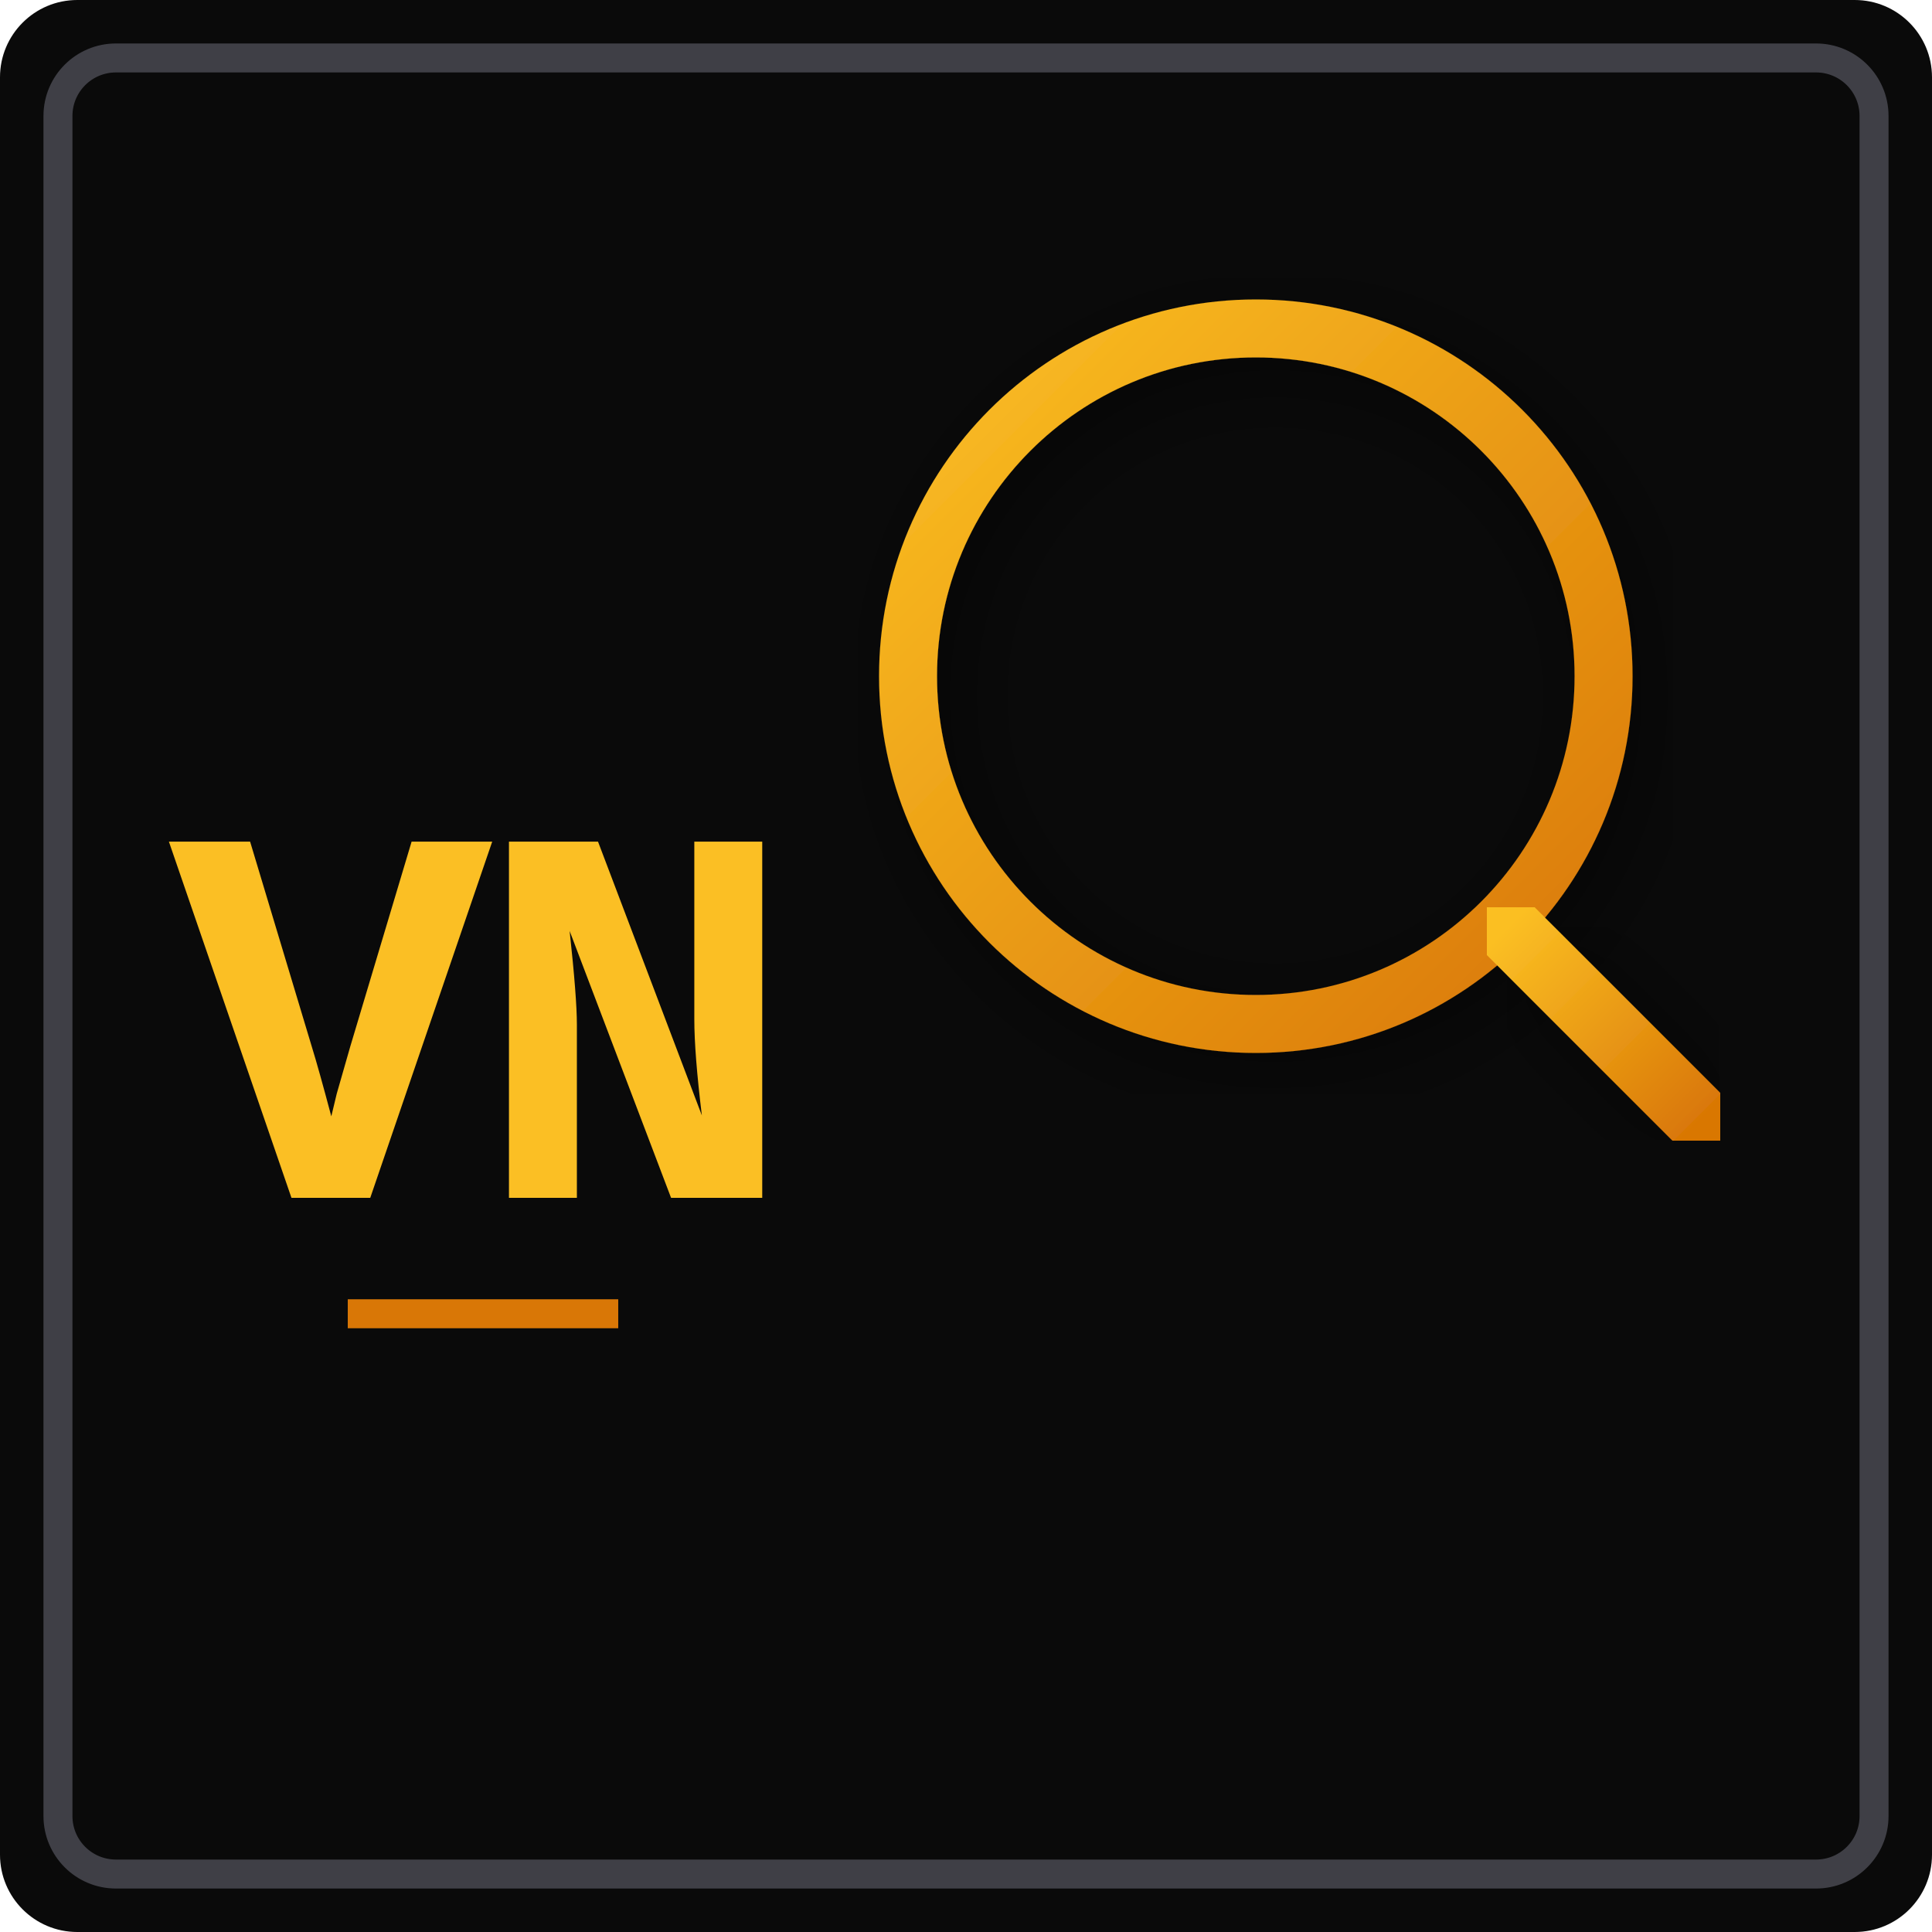
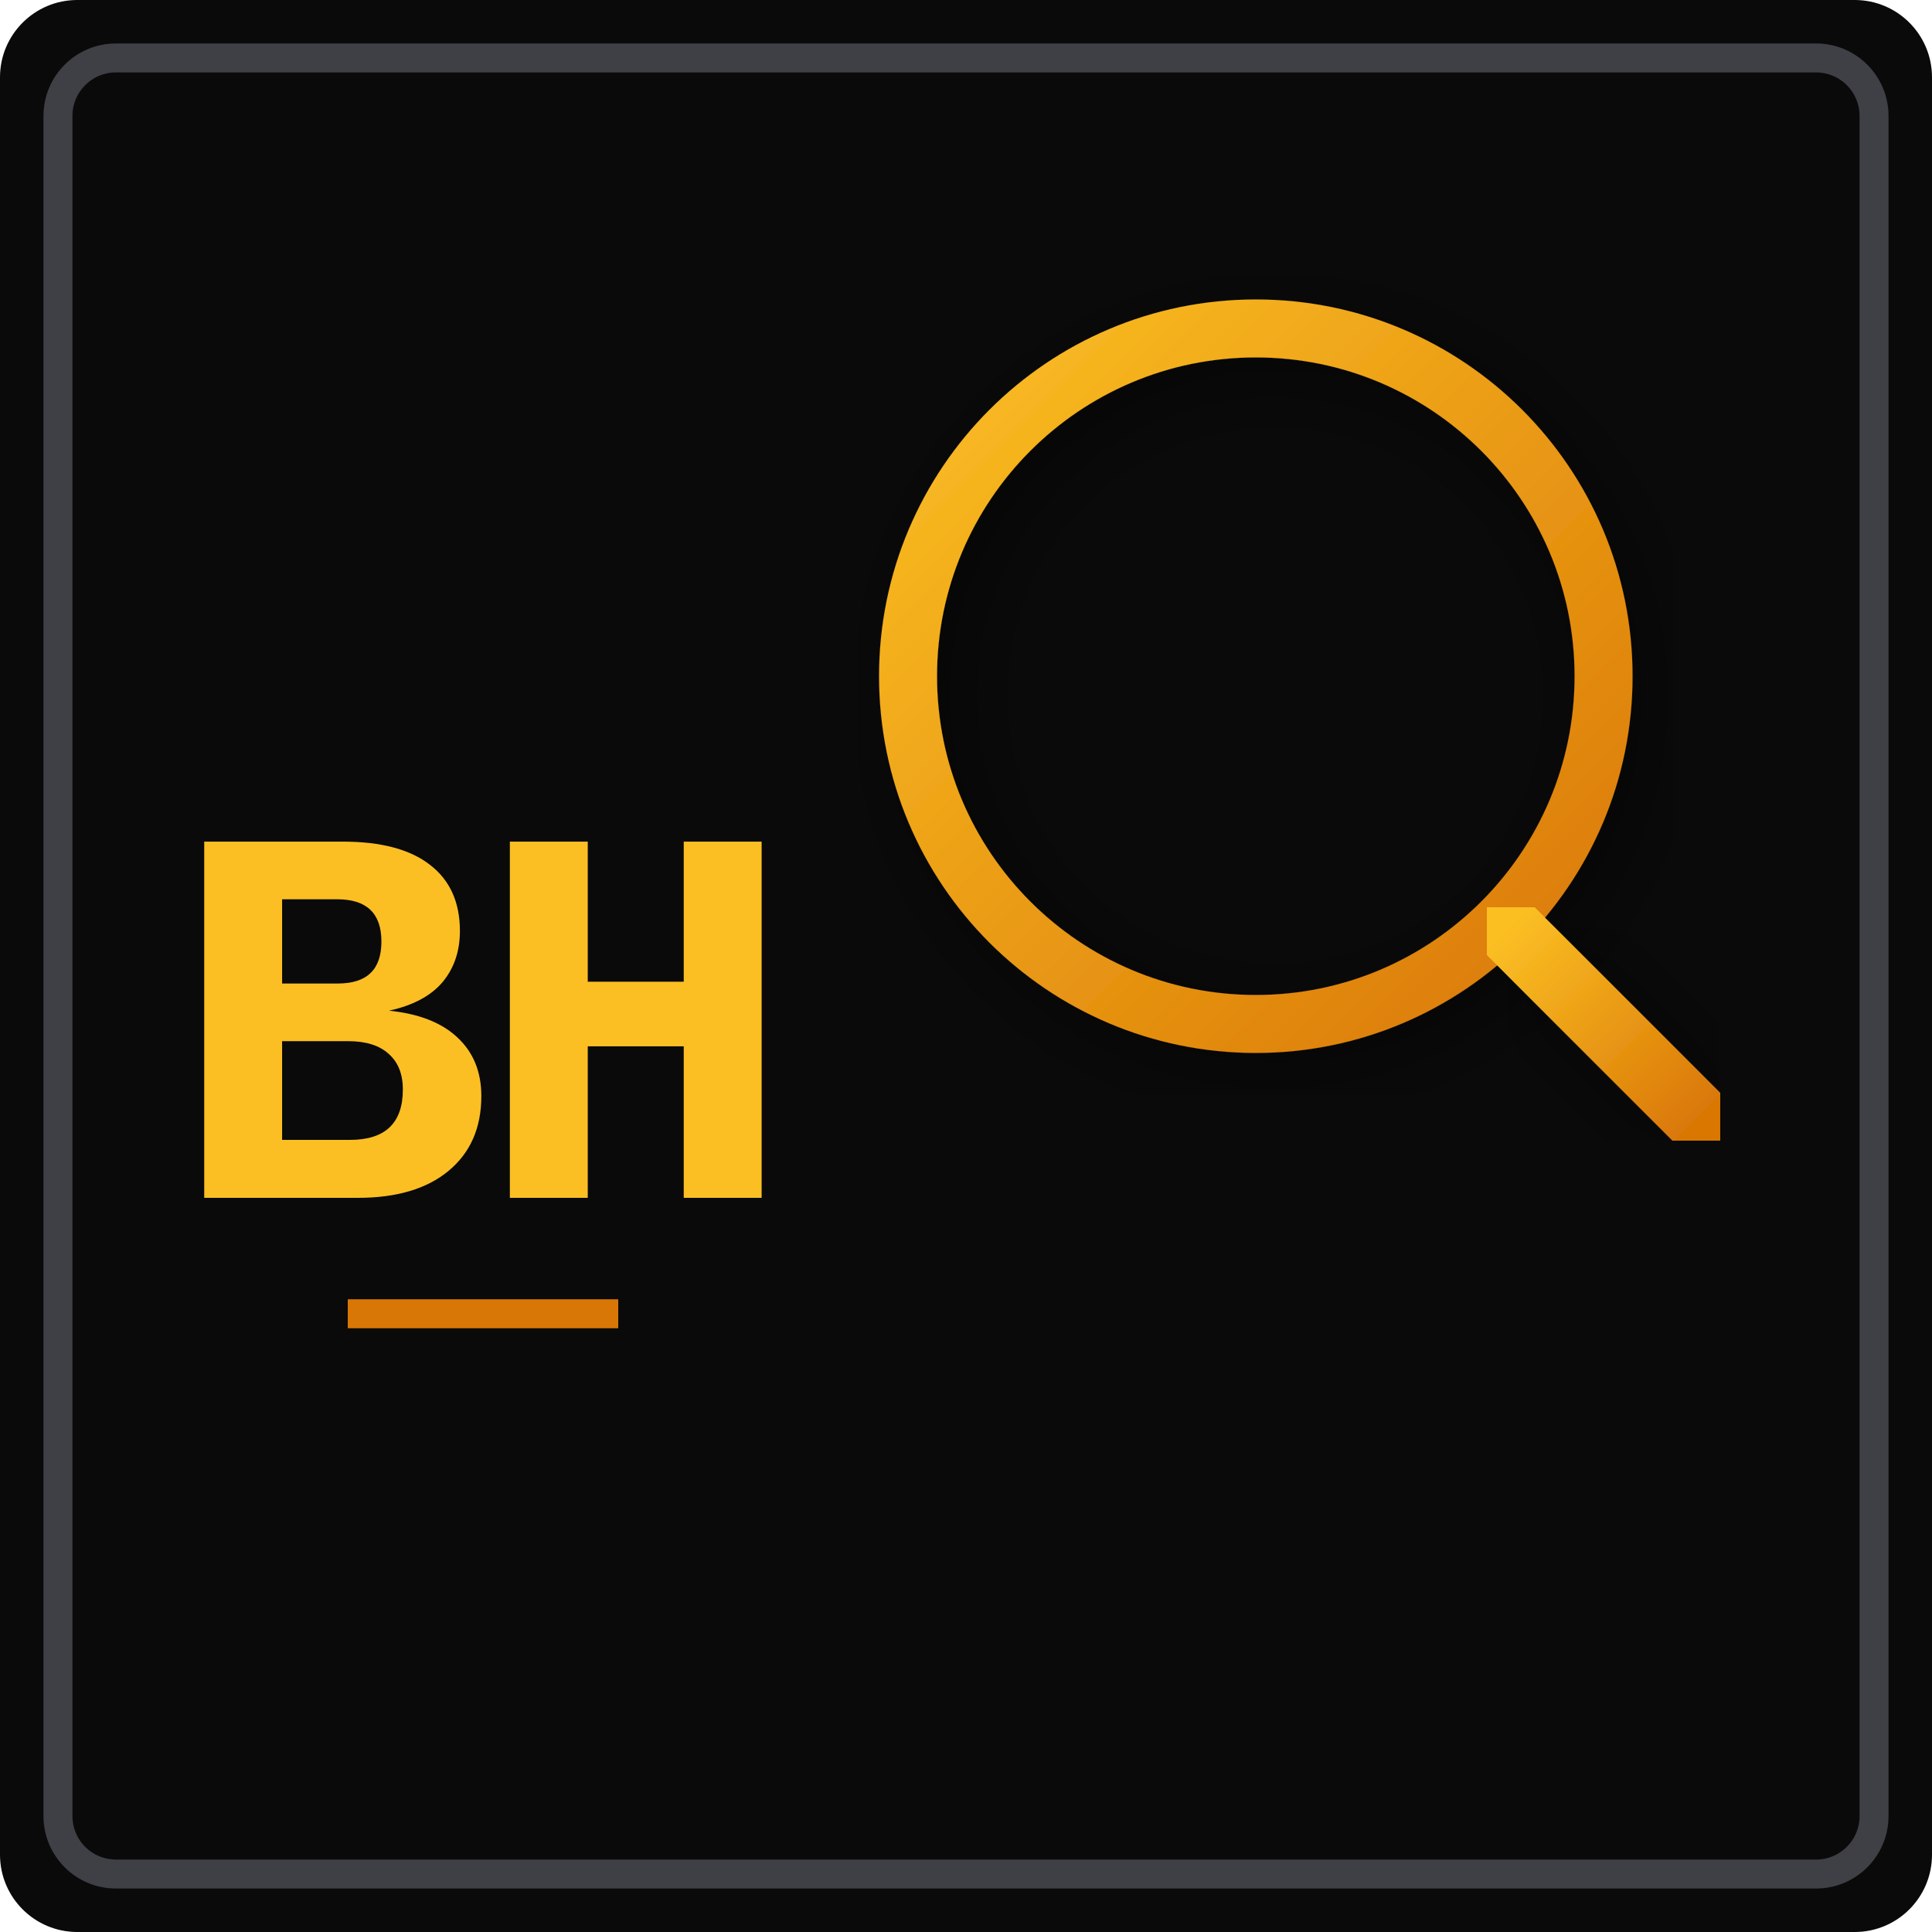
<svg xmlns="http://www.w3.org/2000/svg" viewBox="0 0 100 100">
  <defs>
    <linearGradient id="amberGrad" x1="0%" y1="0%" x2="100%" y2="100%">
      <stop offset="0%" style="stop-color:#fbbf24;stop-opacity:1" />
      <stop offset="100%" style="stop-color:#d97706;stop-opacity:1" />
    </linearGradient>
    <filter id="shadow">
      <feDropShadow dx="1" dy="1" stdDeviation="2" flood-color="#000" flood-opacity="0.5" />
    </filter>
  </defs>
  <rect width="100" height="100" fill="#0a0a0a" rx="4" />
  <rect x="3" y="3" width="94" height="94" fill="none" stroke="#3f3f46" stroke-width="1.5" rx="3" />
  <circle cx="65" cy="35" r="18" fill="none" stroke="url(#amberGrad)" stroke-width="3" filter="url(#shadow)" />
  <line x1="78" y1="48" x2="88" y2="58" stroke="url(#amberGrad)" stroke-width="3.5" stroke-linecap="round" filter="url(#shadow)" />
-   <text x="25" y="62" font-family="'Courier New', 'JetBrains Mono', monospace" font-size="28" font-weight="bold" fill="#fbbf24" letter-spacing="-1" text-anchor="middle">VN</text>
+   <text x="25" y="62" font-family="'Courier New', 'JetBrains Mono', monospace" font-size="28" font-weight="bold" fill="#fbbf24" letter-spacing="-1" text-anchor="middle">BH</text>
  <line x1="18" y1="68" x2="32" y2="68" stroke="#d97706" stroke-width="1.5" />
</svg>
